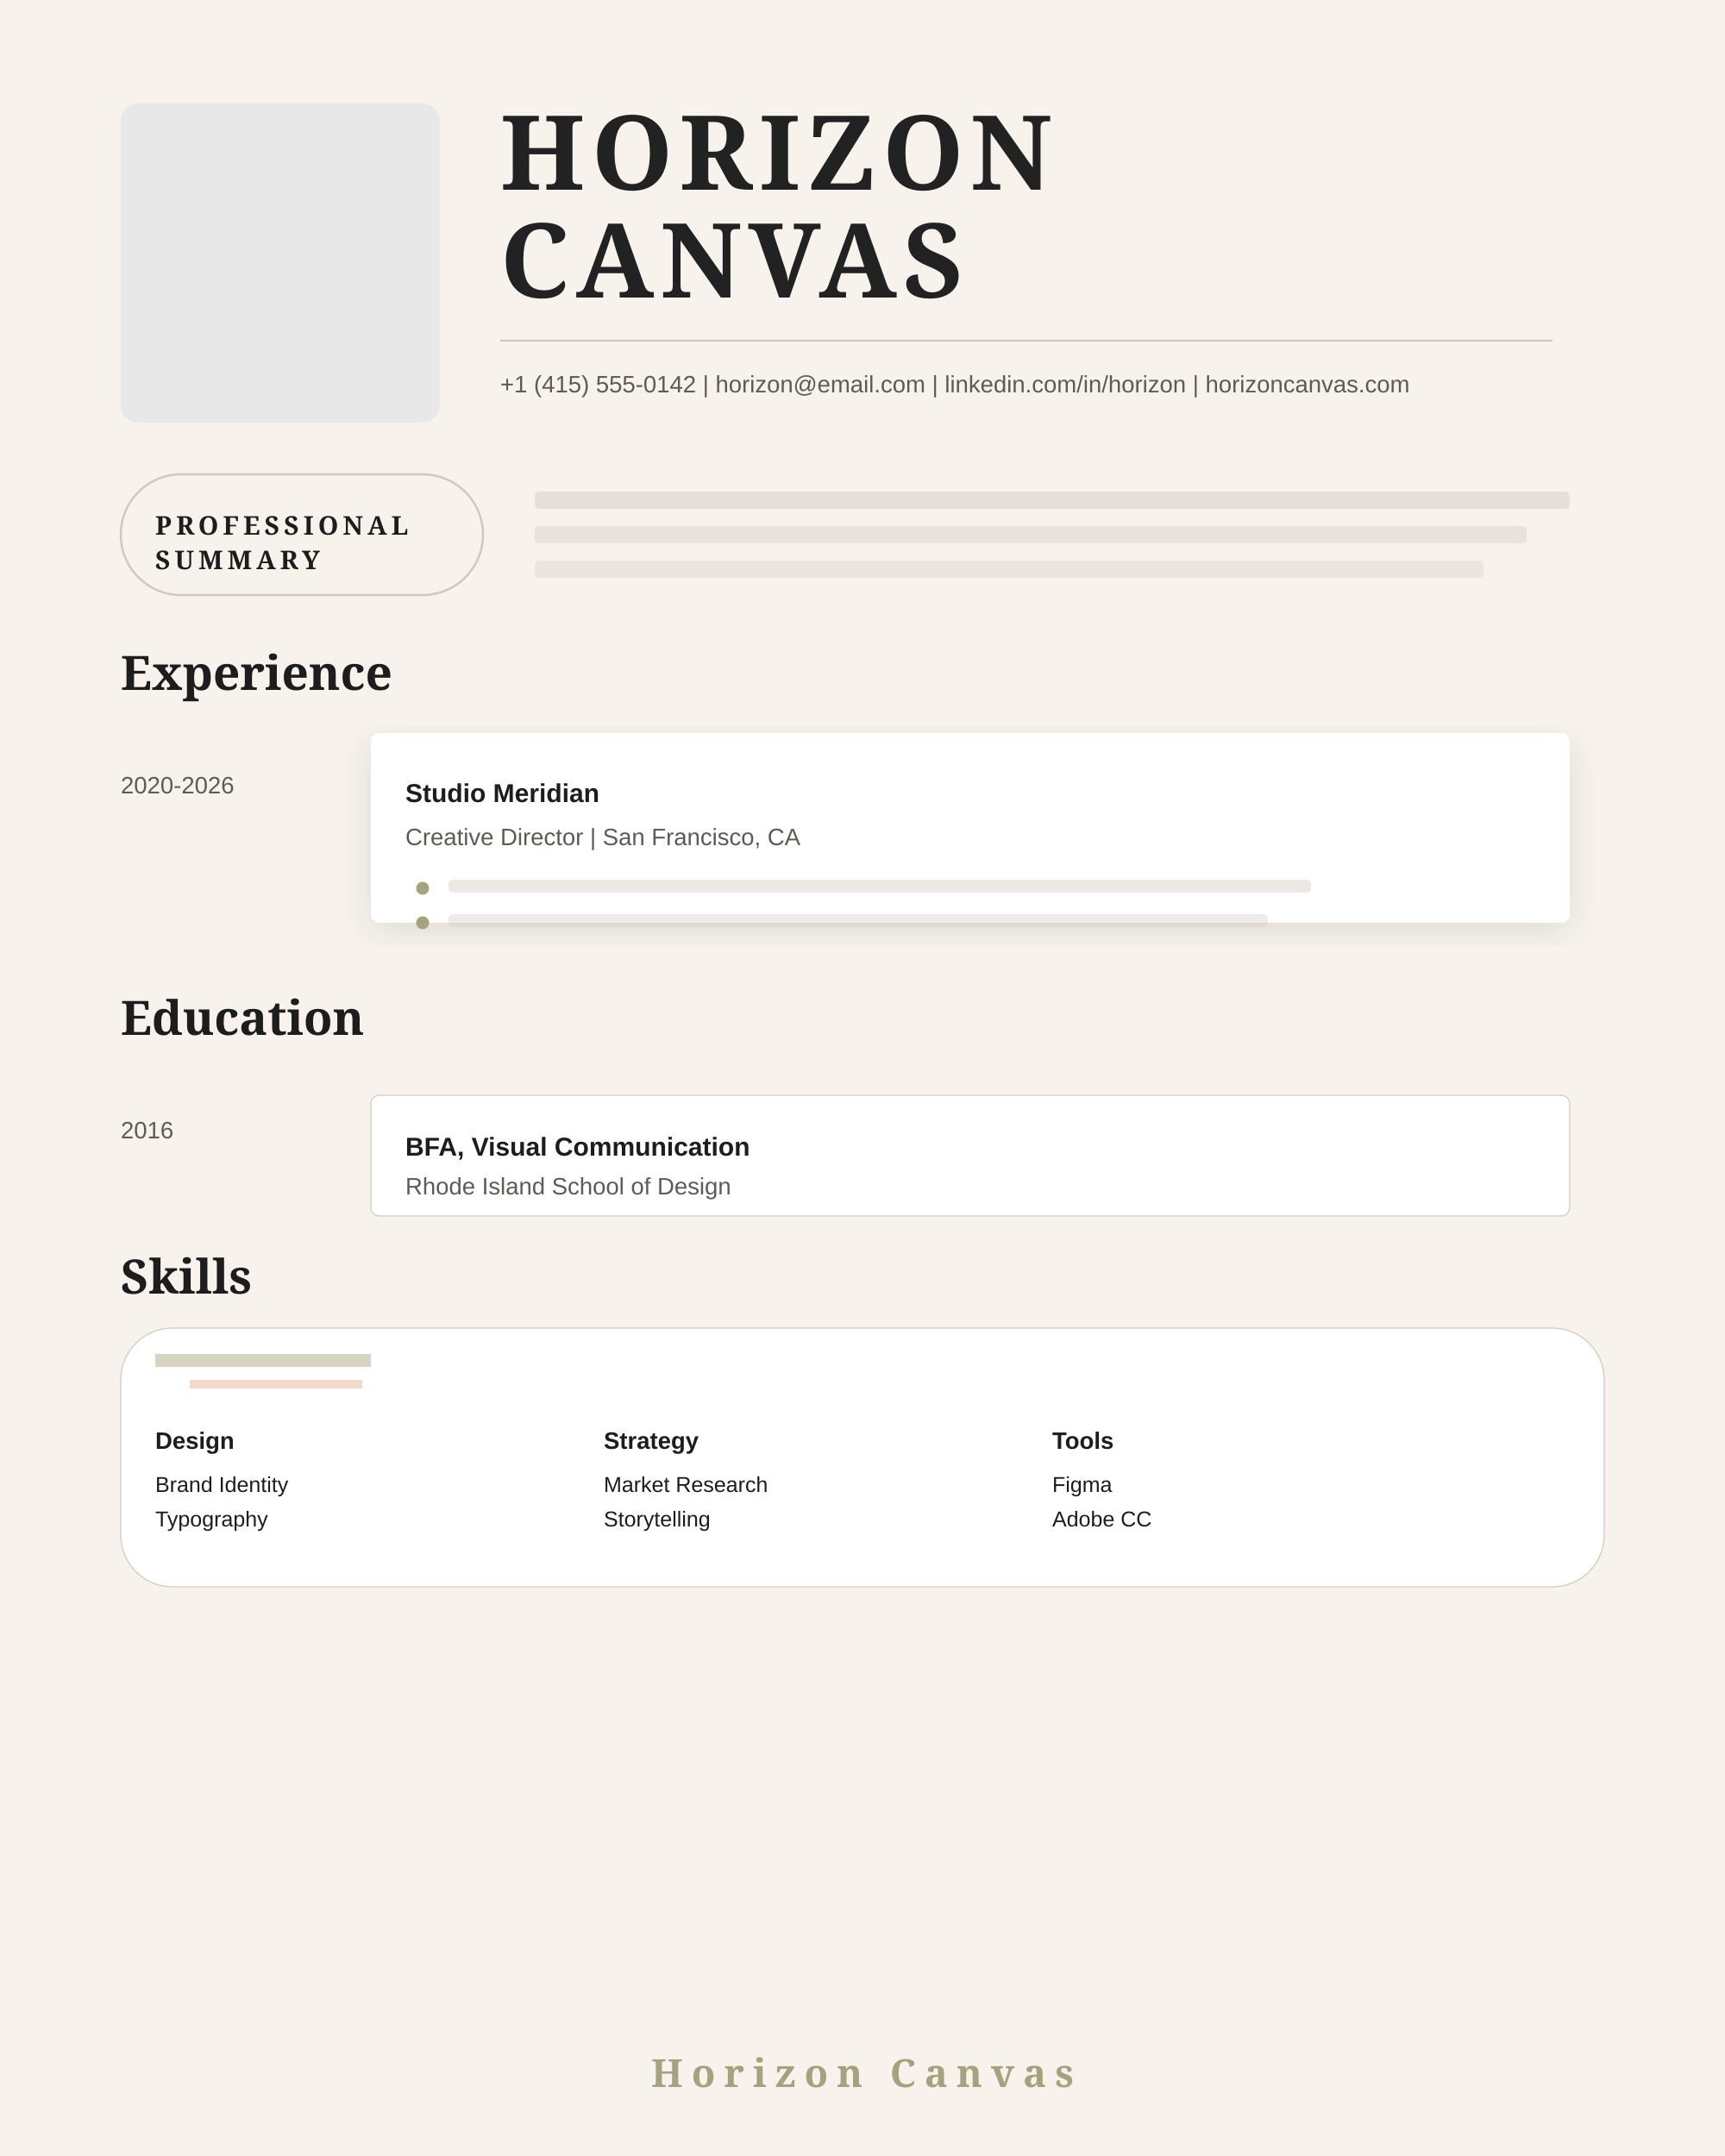
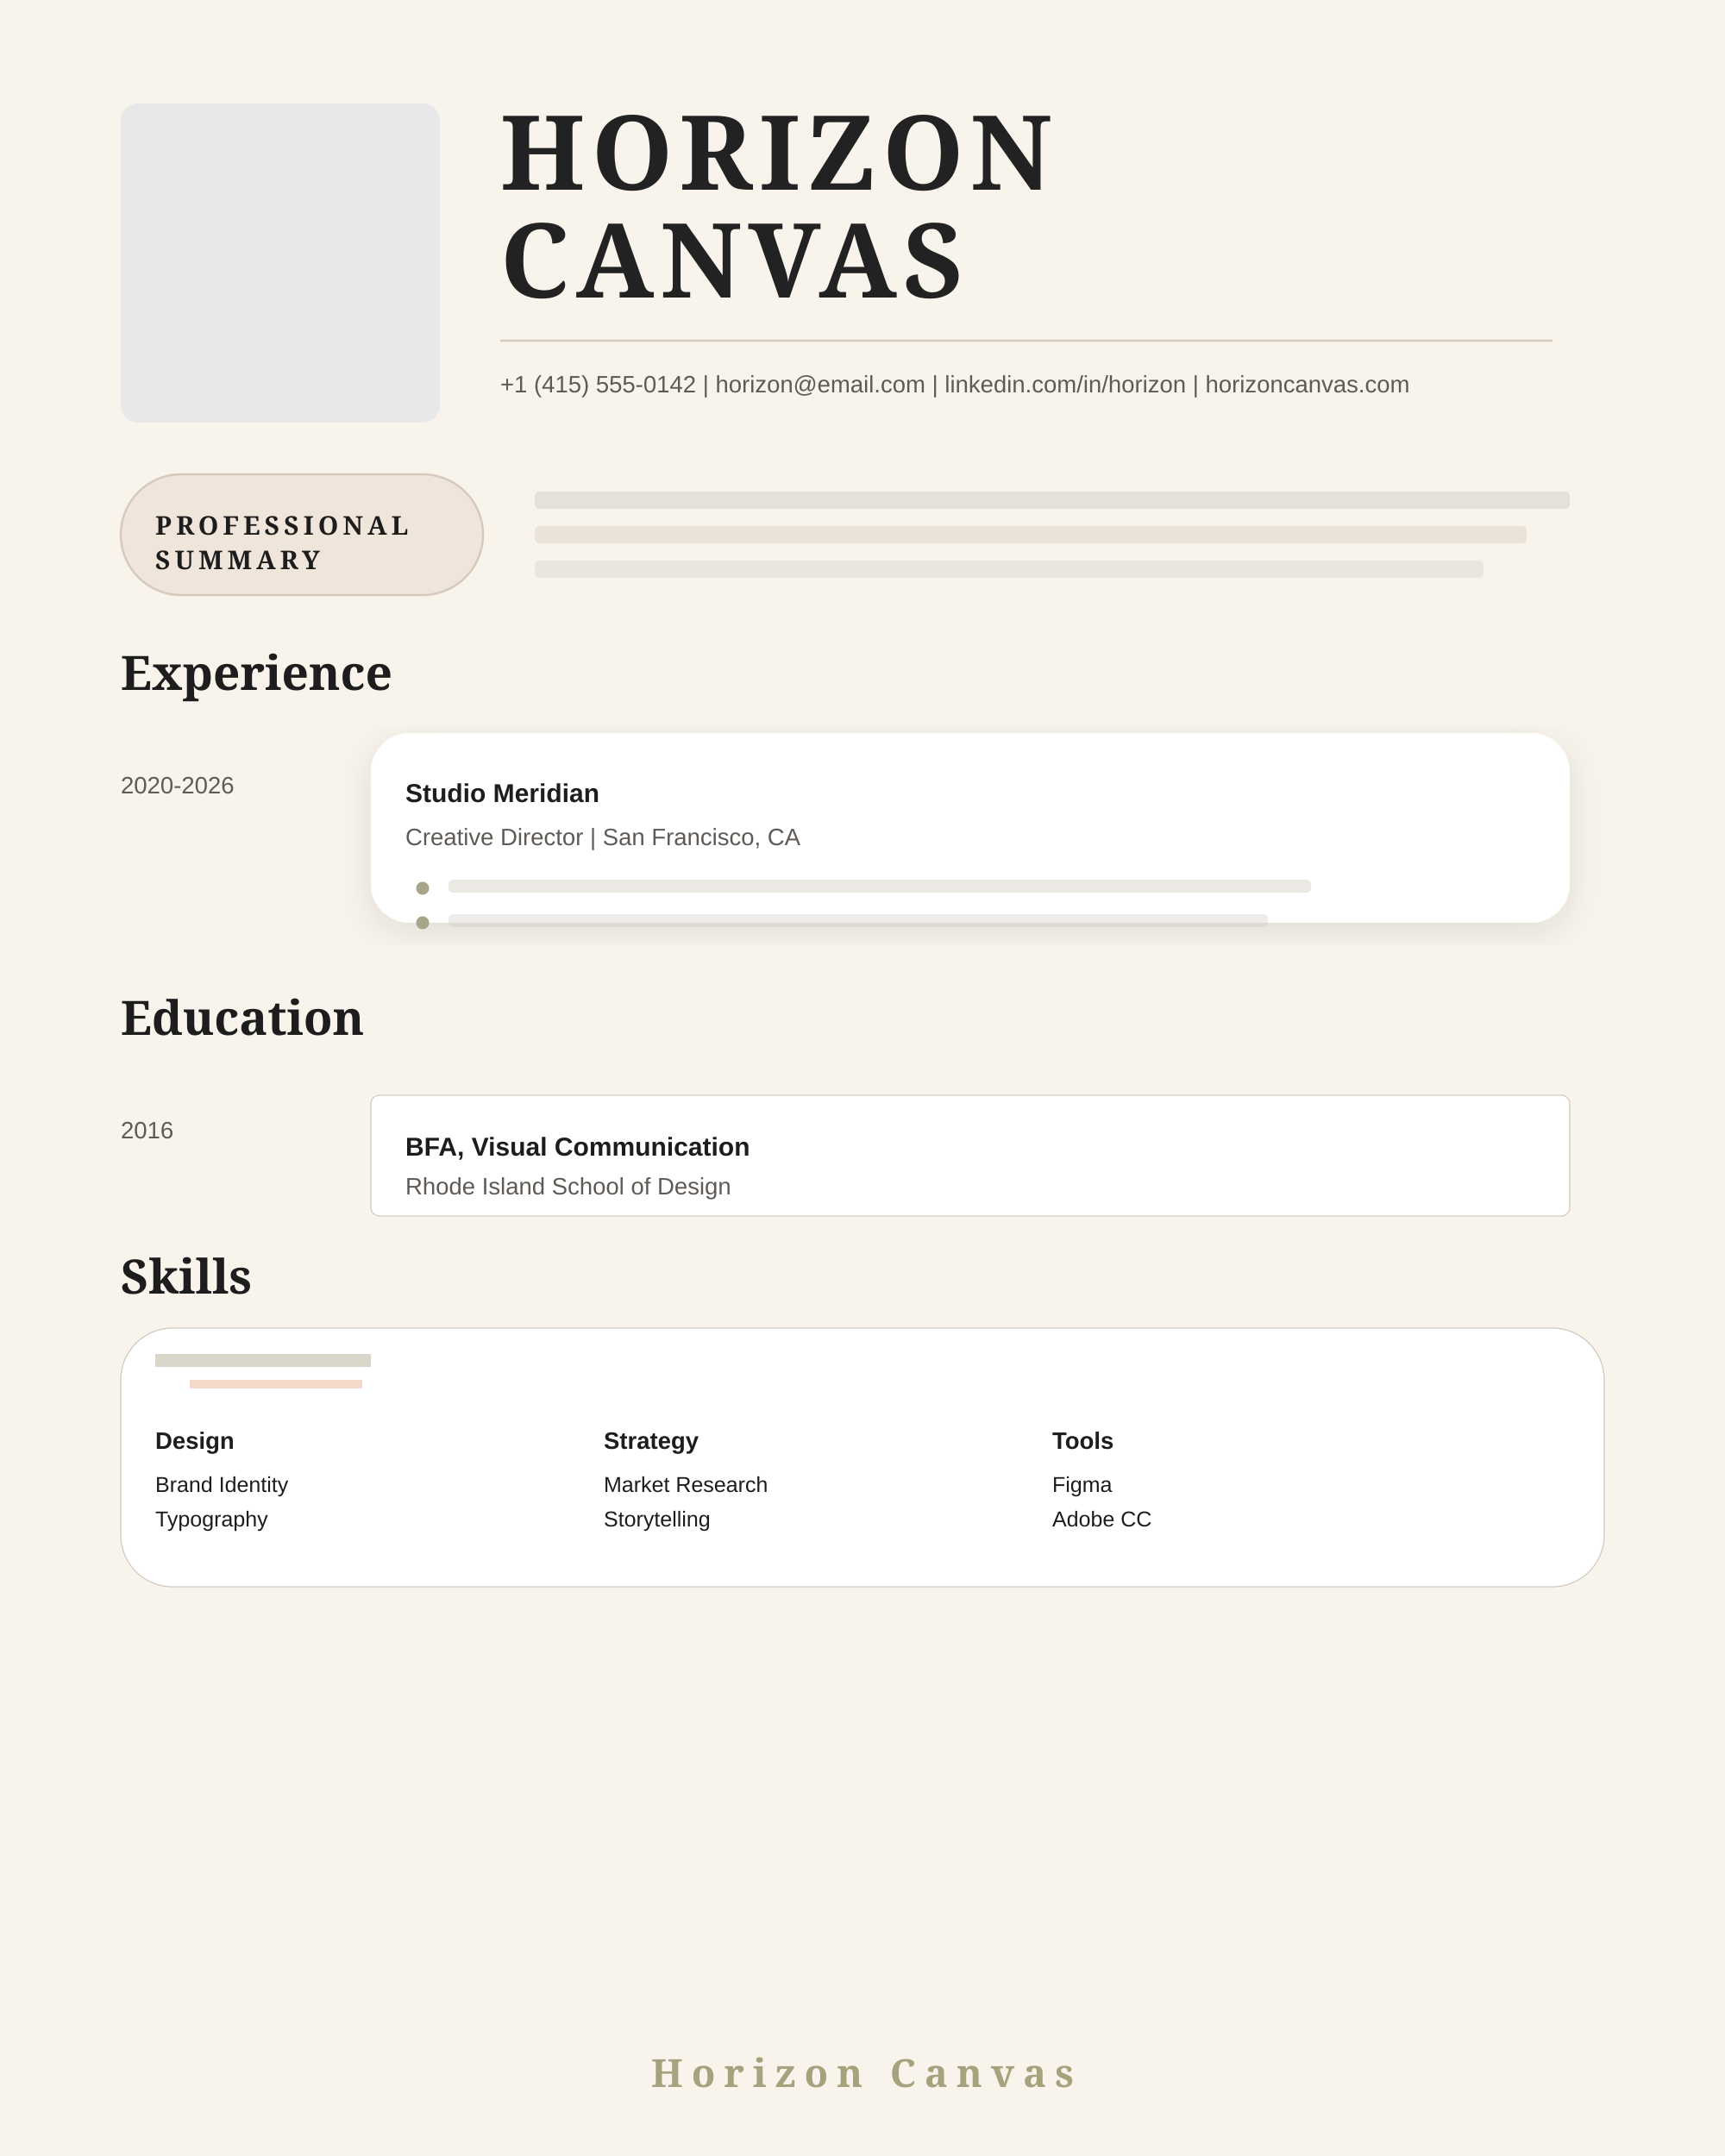
<svg xmlns="http://www.w3.org/2000/svg" width="800" height="1000" viewBox="0 0 800 1000">
-   <rect width="800" height="1000" fill="#F7F3EC" />
+   <rect width="800" height="1000" fill="#F8F4EC" />
  <rect x="56" y="48" width="148" height="148" rx="8" fill="#E8E8E8" />
  <text x="232" y="88" font-family="Georgia,serif" font-size="48" font-weight="700" fill="#222222" letter-spacing="3">HORIZON</text>
  <text x="232" y="138" font-family="Georgia,serif" font-size="48" font-weight="700" fill="#222222" letter-spacing="3">CANVAS</text>
-   <line x1="232" y1="158" x2="720" y2="158" stroke="#CFC8BE" />
+   <line x1="232" y1="158" x2="720" y2="158" stroke="#D7CABC" />
  <text x="232" y="182" font-family="Arial,sans-serif" font-size="11" fill="#5F5A55">+1 (415) 555-0142 | horizon@email.com | linkedin.com/in/horizon | horizoncanvas.com</text>
-   <rect x="56" y="220" width="168" height="56" rx="28" fill="#F7F3EC" stroke="#CFC8BE" />
+   <rect x="56" y="220" width="168" height="56" rx="28" fill="#EFE5DA" stroke="#D7CABC" />
  <text x="72" y="248" font-family="Georgia,serif" font-size="12" font-weight="600" fill="#1D1D1D" letter-spacing="2">PROFESSIONAL</text>
  <text x="72" y="264" font-family="Georgia,serif" font-size="12" font-weight="600" fill="#1D1D1D" letter-spacing="2">SUMMARY</text>
  <rect x="248" y="228" width="480" height="8" rx="2" fill="#CFC8BE" opacity="0.45" />
  <rect x="248" y="244" width="460" height="8" rx="2" fill="#CFC8BE" opacity="0.38" />
  <rect x="248" y="260" width="440" height="8" rx="2" fill="#CFC8BE" opacity="0.32" />
  <text x="56" y="320" font-family="Georgia,serif" font-size="22" font-weight="600" fill="#1D1D1D">Experience</text>
  <text x="56" y="368" font-family="Arial,sans-serif" font-size="11" font-weight="500" fill="#5F5A55">2020-2026</text>
-   <rect x="520" y="348" width="200" height="28" fill="#A5A27D" opacity="0.5" />
-   <rect x="540" y="362" width="180" height="24" fill="#E8B395" opacity="0.45" />
-   <rect x="172" y="340" width="556" height="88" rx="4" fill="#FFFFFF" filter="url(#hcShadow)" />
+   <rect x="520" y="348" width="200" height="28" fill="#A8A487" opacity="0.5" />
+   <rect x="540" y="362" width="180" height="24" fill="#E7B494" opacity="0.45" />
+   <rect x="172" y="340" width="556" height="88" rx="18" fill="#FFFFFF" filter="url(#hcShadow)" />
  <defs>
    <filter id="hcShadow" x="-4%" y="-8%" width="108%" height="120%">
      <feDropShadow dx="0" dy="4" stdDeviation="8" flood-color="#000000" flood-opacity="0.10" />
    </filter>
  </defs>
  <text x="188" y="372" font-family="Arial,sans-serif" font-size="12" font-weight="700" fill="#1D1D1D">Studio Meridian</text>
  <text x="188" y="392" font-family="Arial,sans-serif" font-size="11" fill="#5F5A55">Creative Director | San Francisco, CA</text>
-   <circle cx="196" cy="412" r="3" fill="#A5A27D" />
+   <circle cx="196" cy="412" r="3" fill="#A8A487" />
  <rect x="208" y="408" width="400" height="6" rx="2" fill="#CFC8BE" opacity="0.4" />
-   <circle cx="196" cy="428" r="3" fill="#A5A27D" />
+   <circle cx="196" cy="428" r="3" fill="#A8A487" />
  <rect x="208" y="424" width="380" height="6" rx="2" fill="#CFC8BE" opacity="0.35" />
  <text x="56" y="480" font-family="Georgia,serif" font-size="22" font-weight="600" fill="#1D1D1D">Education</text>
  <text x="56" y="528" font-family="Arial,sans-serif" font-size="11" fill="#5F5A55">2016</text>
  <rect x="172" y="508" width="556" height="56" rx="4" fill="#FFFFFF" stroke="#CFC8BE" stroke-width="0.5" />
  <text x="188" y="536" font-family="Arial,sans-serif" font-size="12" font-weight="700" fill="#1D1D1D">BFA, Visual Communication</text>
  <text x="188" y="554" font-family="Arial,sans-serif" font-size="11" fill="#5F5A55">Rhode Island School of Design</text>
  <text x="56" y="600" font-family="Georgia,serif" font-size="22" font-weight="600" fill="#1D1D1D">Skills</text>
  <rect x="56" y="616" width="688" height="120" rx="24" fill="#FFFFFF" stroke="#CFC8BE" stroke-width="0.5" />
-   <rect x="72" y="628" width="100" height="6" fill="#A5A27D" opacity="0.45" />
-   <rect x="88" y="640" width="80" height="4" fill="#E8B395" opacity="0.5" />
+   <rect x="72" y="628" width="100" height="6" fill="#A8A487" opacity="0.45" />
+   <rect x="88" y="640" width="80" height="4" fill="#E7B494" opacity="0.5" />
  <text x="72" y="672" font-family="Arial,sans-serif" font-size="11" font-weight="700" fill="#1D1D1D">Design</text>
  <text x="280" y="672" font-family="Arial,sans-serif" font-size="11" font-weight="700" fill="#1D1D1D">Strategy</text>
  <text x="488" y="672" font-family="Arial,sans-serif" font-size="11" font-weight="700" fill="#1D1D1D">Tools</text>
  <text x="72" y="692" font-family="Arial,sans-serif" font-size="10" fill="#1D1D1D">Brand Identity</text>
  <text x="280" y="692" font-family="Arial,sans-serif" font-size="10" fill="#1D1D1D">Market Research</text>
  <text x="488" y="692" font-family="Arial,sans-serif" font-size="10" fill="#1D1D1D">Figma</text>
  <text x="72" y="708" font-family="Arial,sans-serif" font-size="10" fill="#1D1D1D">Typography</text>
  <text x="280" y="708" font-family="Arial,sans-serif" font-size="10" fill="#1D1D1D">Storytelling</text>
  <text x="488" y="708" font-family="Arial,sans-serif" font-size="10" fill="#1D1D1D">Adobe CC</text>
  <text x="400" y="968" text-anchor="middle" font-family="Georgia,serif" font-size="18" font-weight="600" fill="#A5A27D" letter-spacing="4">Horizon Canvas</text>
</svg>
